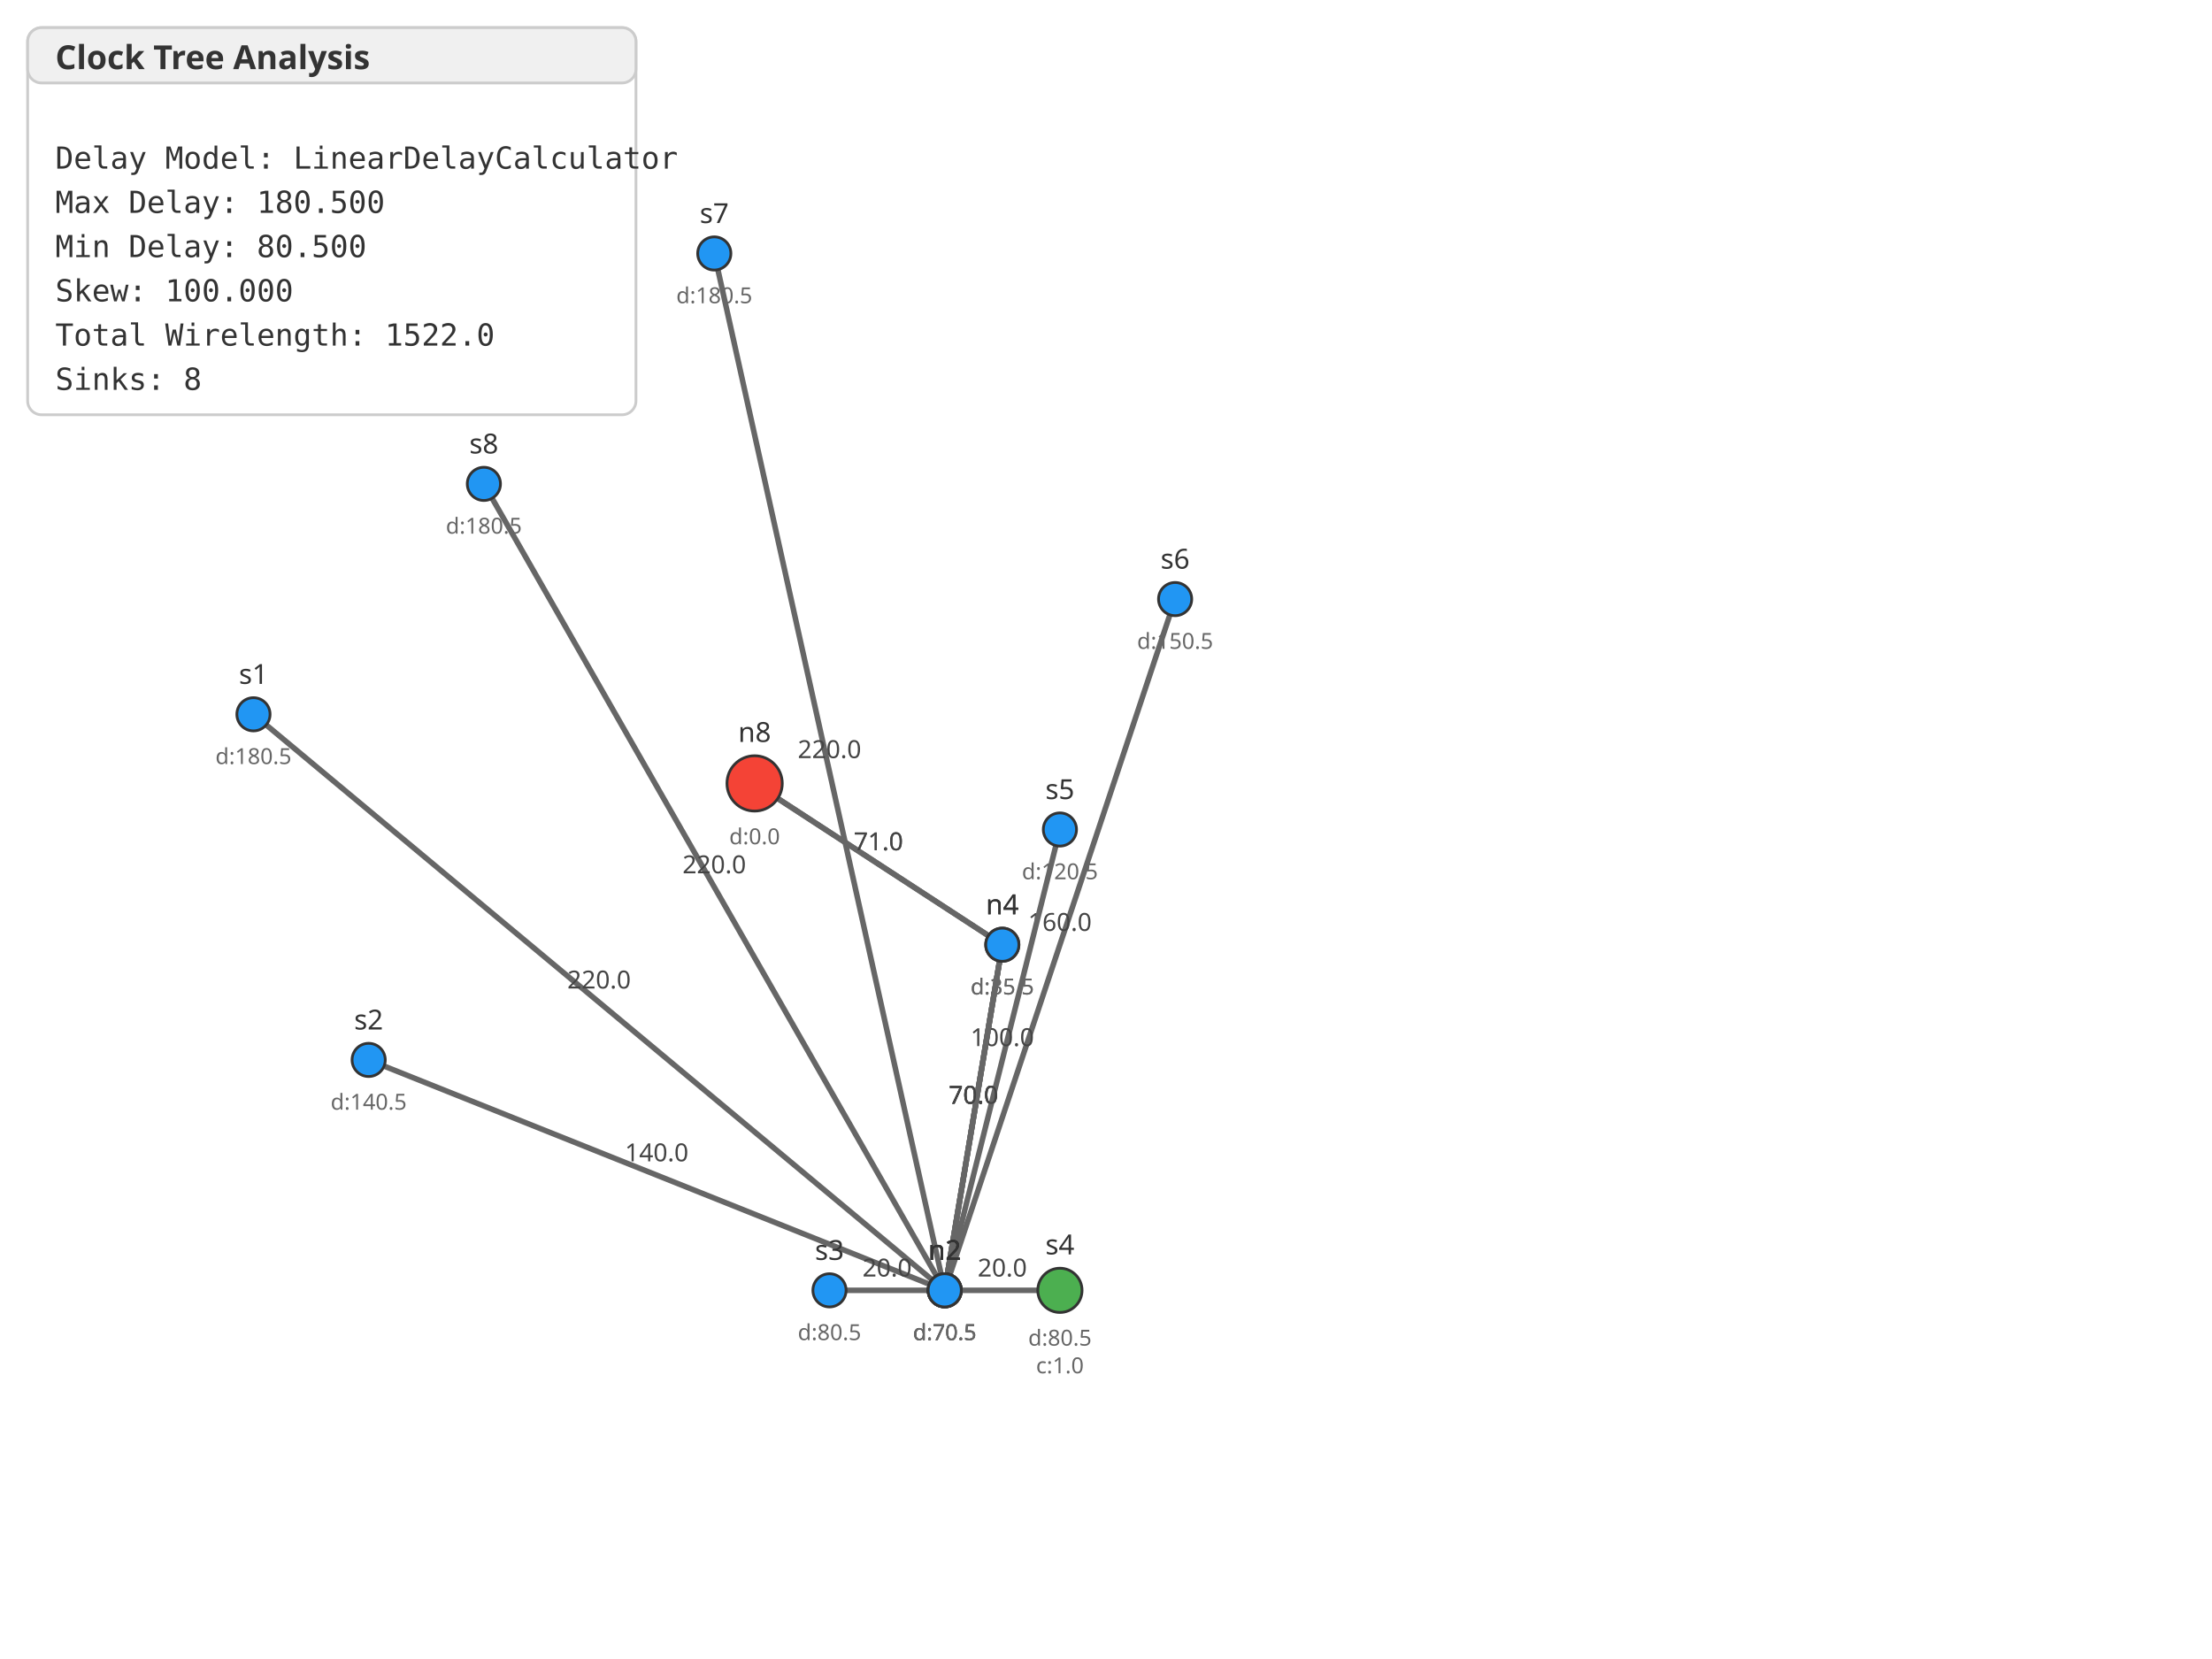
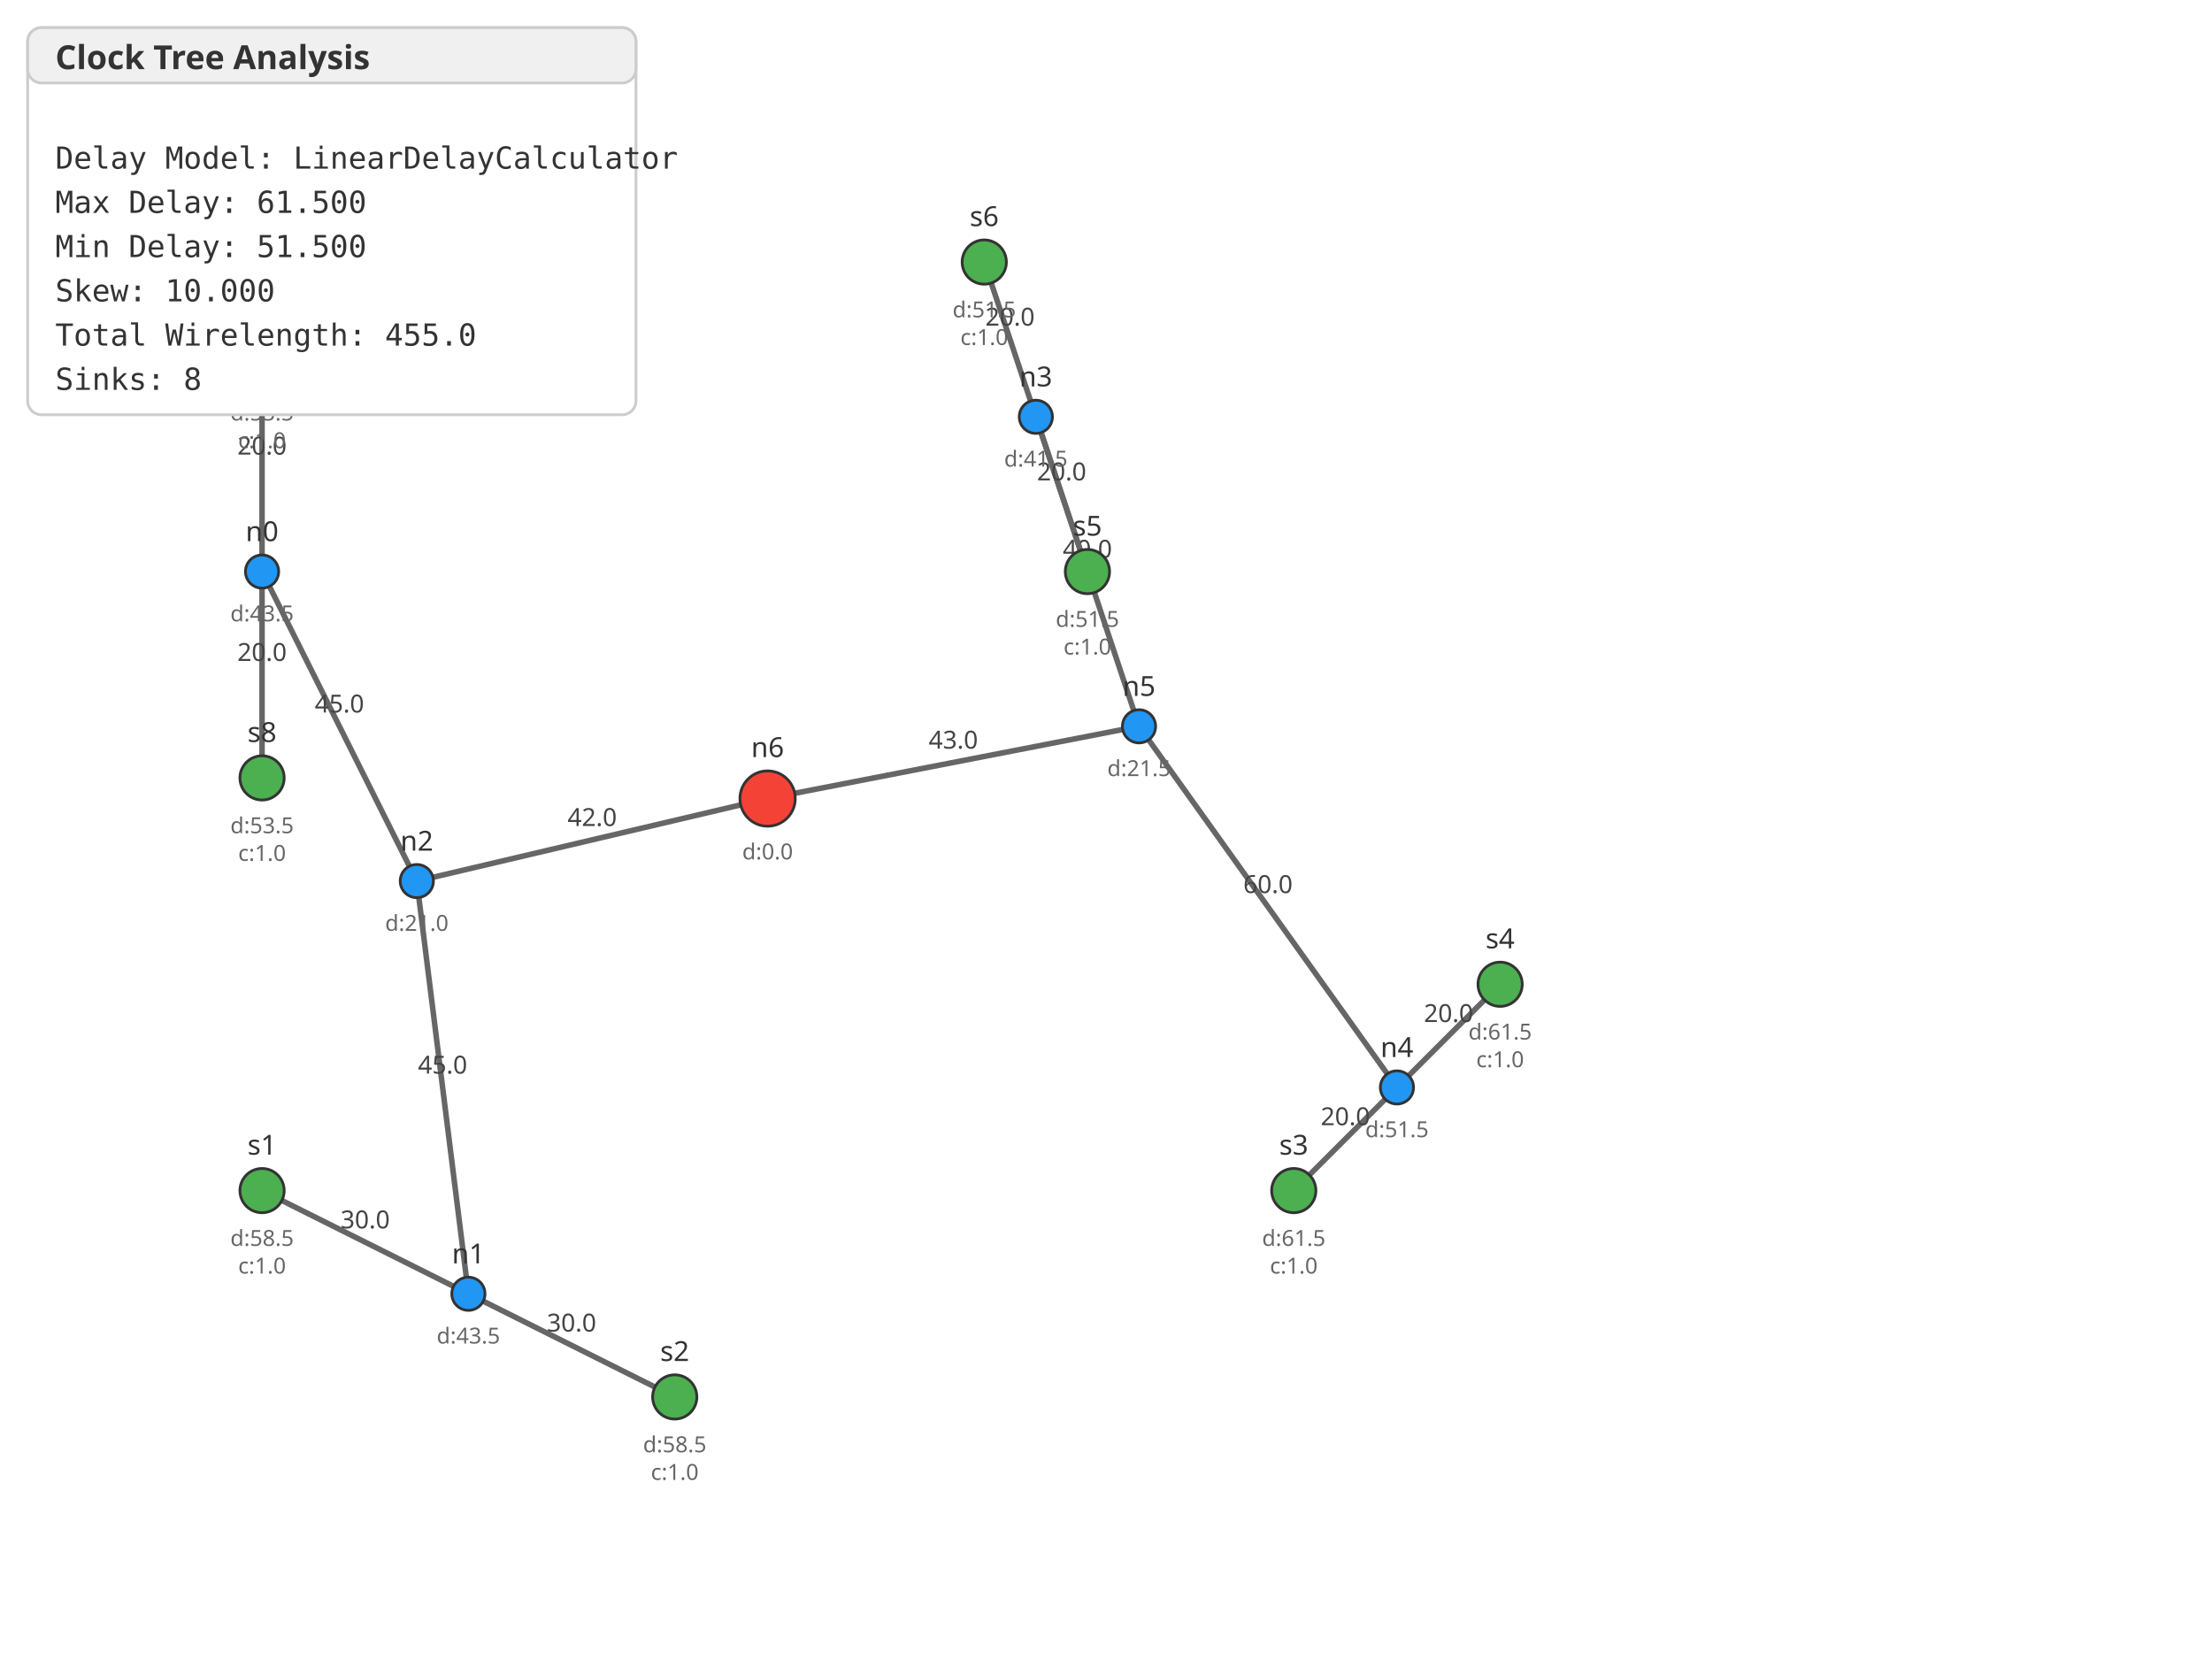
<svg xmlns="http://www.w3.org/2000/svg" width="800" height="600">
  <style>
  .node-label { font: 10px sans-serif; fill: #333; }
  .delay-label { font: 8px sans-serif; fill: #666; }
  .wire-label { font: 9px sans-serif; fill: #444; }
  .analysis-label { font: 12px sans-serif; fill: #333; }
</style>
  <rect width="100%" height="100%" fill="white" />
  <g class="clock-tree">
-     <line x1="272.917" y1="283.333" x2="362.5" y2="341.667" stroke="#666666" stroke-width="2" stroke-linecap="round" />
-     <text x="317.708" y="307.5" class="wire-label" text-anchor="middle">71.0</text>
-     <line x1="362.5" y1="341.667" x2="341.667" y2="466.667" stroke="#666666" stroke-width="2" stroke-linecap="round" />
-     <text x="352.083" y="399.167" class="wire-label" text-anchor="middle">70.0</text>
-     <line x1="341.667" y1="466.667" x2="258.333" y2="91.667" stroke="#666666" stroke-width="2" stroke-linecap="round" />
-     <text x="300.0" y="274.167" class="wire-label" text-anchor="middle">220.0</text>
-     <line x1="341.667" y1="466.667" x2="175.0" y2="175.0" stroke="#666666" stroke-width="2" stroke-linecap="round" />
-     <text x="258.333" y="315.833" class="wire-label" text-anchor="middle">220.0</text>
-     <line x1="362.5" y1="341.667" x2="341.667" y2="466.667" stroke="#666666" stroke-width="2" stroke-linecap="round" />
-     <text x="352.083" y="399.167" class="wire-label" text-anchor="middle">70.0</text>
-     <line x1="341.667" y1="466.667" x2="91.667" y2="258.333" stroke="#666666" stroke-width="2" stroke-linecap="round" />
-     <text x="216.667" y="357.5" class="wire-label" text-anchor="middle">220.0</text>
-     <line x1="341.667" y1="466.667" x2="133.333" y2="383.333" stroke="#666666" stroke-width="2" stroke-linecap="round" />
-     <text x="237.5" y="420.0" class="wire-label" text-anchor="middle">140.0</text>
-     <line x1="272.917" y1="283.333" x2="362.5" y2="341.667" stroke="#666666" stroke-width="2" stroke-linecap="round" />
-     <text x="317.708" y="307.5" class="wire-label" text-anchor="middle">71.0</text>
-     <line x1="362.5" y1="341.667" x2="341.667" y2="466.667" stroke="#666666" stroke-width="2" stroke-linecap="round" />
-     <text x="352.083" y="399.167" class="wire-label" text-anchor="middle">70.0</text>
-     <line x1="341.667" y1="466.667" x2="425.0" y2="216.667" stroke="#666666" stroke-width="2" stroke-linecap="round" />
-     <text x="383.333" y="336.667" class="wire-label" text-anchor="middle">160.0</text>
-     <line x1="341.667" y1="466.667" x2="383.333" y2="300.0" stroke="#666666" stroke-width="2" stroke-linecap="round" />
-     <text x="362.5" y="378.333" class="wire-label" text-anchor="middle">100.0</text>
-     <line x1="362.5" y1="341.667" x2="341.667" y2="466.667" stroke="#666666" stroke-width="2" stroke-linecap="round" />
-     <text x="352.083" y="399.167" class="wire-label" text-anchor="middle">70.0</text>
-     <line x1="341.667" y1="466.667" x2="300.0" y2="466.667" stroke="#666666" stroke-width="2" stroke-linecap="round" />
-     <text x="320.833" y="461.667" class="wire-label" text-anchor="middle">20.0</text>
-     <line x1="341.667" y1="466.667" x2="383.333" y2="466.667" stroke="#666666" stroke-width="2" stroke-linecap="round" />
-     <text x="362.5" y="461.667" class="wire-label" text-anchor="middle">20.0</text>
-     <circle cx="272.917" cy="283.333" r="10" fill="#F44336" stroke="#333" stroke-width="1" />
-     <text x="272.917" y="268.333" class="node-label" text-anchor="middle">n8</text>
-     <text x="272.917" y="305.333" class="delay-label" text-anchor="middle">d:0.0</text>
-     <circle cx="362.5" cy="341.667" r="6" fill="#2196F3" stroke="#333" stroke-width="1" />
-     <text x="362.5" y="330.667" class="node-label" text-anchor="middle">n4</text>
-     <text x="362.5" y="359.667" class="delay-label" text-anchor="middle">d:35.5</text>
-     <circle cx="341.667" cy="466.667" r="6" fill="#2196F3" stroke="#333" stroke-width="1" />
-     <text x="341.667" y="455.667" class="node-label" text-anchor="middle">n2</text>
-     <text x="341.667" y="484.667" class="delay-label" text-anchor="middle">d:70.5</text>
-     <circle cx="258.333" cy="91.667" r="6" fill="#2196F3" stroke="#333" stroke-width="1" />
-     <text x="258.333" y="80.667" class="node-label" text-anchor="middle">s7</text>
-     <text x="258.333" y="109.667" class="delay-label" text-anchor="middle">d:180.5</text>
-     <circle cx="175.0" cy="175.0" r="6" fill="#2196F3" stroke="#333" stroke-width="1" />
-     <text x="175.0" y="164.0" class="node-label" text-anchor="middle">s8</text>
-     <text x="175.0" y="193.0" class="delay-label" text-anchor="middle">d:180.5</text>
-     <circle cx="341.667" cy="466.667" r="6" fill="#2196F3" stroke="#333" stroke-width="1" />
-     <text x="341.667" y="455.667" class="node-label" text-anchor="middle">n2</text>
-     <text x="341.667" y="484.667" class="delay-label" text-anchor="middle">d:70.5</text>
-     <circle cx="91.667" cy="258.333" r="6" fill="#2196F3" stroke="#333" stroke-width="1" />
-     <text x="91.667" y="247.333" class="node-label" text-anchor="middle">s1</text>
-     <text x="91.667" y="276.333" class="delay-label" text-anchor="middle">d:180.5</text>
-     <circle cx="133.333" cy="383.333" r="6" fill="#2196F3" stroke="#333" stroke-width="1" />
-     <text x="133.333" y="372.333" class="node-label" text-anchor="middle">s2</text>
-     <text x="133.333" y="401.333" class="delay-label" text-anchor="middle">d:140.5</text>
-     <circle cx="362.5" cy="341.667" r="6" fill="#2196F3" stroke="#333" stroke-width="1" />
-     <text x="362.5" y="330.667" class="node-label" text-anchor="middle">n4</text>
-     <text x="362.5" y="359.667" class="delay-label" text-anchor="middle">d:35.5</text>
-     <circle cx="341.667" cy="466.667" r="6" fill="#2196F3" stroke="#333" stroke-width="1" />
-     <text x="341.667" y="455.667" class="node-label" text-anchor="middle">n2</text>
-     <text x="341.667" y="484.667" class="delay-label" text-anchor="middle">d:70.5</text>
-     <circle cx="425.0" cy="216.667" r="6" fill="#2196F3" stroke="#333" stroke-width="1" />
-     <text x="425.0" y="205.667" class="node-label" text-anchor="middle">s6</text>
-     <text x="425.0" y="234.667" class="delay-label" text-anchor="middle">d:150.5</text>
-     <circle cx="383.333" cy="300.0" r="6" fill="#2196F3" stroke="#333" stroke-width="1" />
-     <text x="383.333" y="289.0" class="node-label" text-anchor="middle">s5</text>
-     <text x="383.333" y="318.0" class="delay-label" text-anchor="middle">d:120.5</text>
-     <circle cx="341.667" cy="466.667" r="6" fill="#2196F3" stroke="#333" stroke-width="1" />
-     <text x="341.667" y="455.667" class="node-label" text-anchor="middle">n2</text>
-     <text x="341.667" y="484.667" class="delay-label" text-anchor="middle">d:70.5</text>
-     <circle cx="300.0" cy="466.667" r="6" fill="#2196F3" stroke="#333" stroke-width="1" />
-     <text x="300.0" y="455.667" class="node-label" text-anchor="middle">s3</text>
-     <text x="300.0" y="484.667" class="delay-label" text-anchor="middle">d:80.5</text>
-     <circle cx="383.333" cy="466.667" r="8" fill="#4CAF50" stroke="#333" stroke-width="1" />
-     <text x="383.333" y="453.667" class="node-label" text-anchor="middle">s4</text>
-     <text x="383.333" y="486.667" class="delay-label" text-anchor="middle">d:80.5</text>
-     <text x="383.333" y="496.667" class="delay-label" text-anchor="middle">c:1.0</text>
+     <line x1="277.612" y1="288.806" x2="150.746" y2="318.657" stroke="#666666" stroke-width="2" stroke-linecap="round" />
+     <text x="214.179" y="298.731" class="wire-label" text-anchor="middle">42.0</text>
+     <line x1="150.746" y1="318.657" x2="94.776" y2="206.716" stroke="#666666" stroke-width="2" stroke-linecap="round" />
+     <text x="122.761" y="257.687" class="wire-label" text-anchor="middle">45.0</text>
+     <line x1="94.776" y1="206.716" x2="94.776" y2="132.09" stroke="#666666" stroke-width="2" stroke-linecap="round" />
+     <text x="94.776" y="164.403" class="wire-label" text-anchor="middle">20.0</text>
+     <line x1="94.776" y1="206.716" x2="94.776" y2="281.343" stroke="#666666" stroke-width="2" stroke-linecap="round" />
+     <text x="94.776" y="239.03" class="wire-label" text-anchor="middle">20.0</text>
+     <line x1="150.746" y1="318.657" x2="169.403" y2="467.91" stroke="#666666" stroke-width="2" stroke-linecap="round" />
+     <text x="160.075" y="388.284" class="wire-label" text-anchor="middle">45.0</text>
+     <line x1="169.403" y1="467.91" x2="94.776" y2="430.597" stroke="#666666" stroke-width="2" stroke-linecap="round" />
+     <text x="132.09" y="444.254" class="wire-label" text-anchor="middle">30.0</text>
+     <line x1="169.403" y1="467.91" x2="244.03" y2="505.224" stroke="#666666" stroke-width="2" stroke-linecap="round" />
+     <text x="206.716" y="481.567" class="wire-label" text-anchor="middle">30.0</text>
+     <line x1="277.612" y1="288.806" x2="411.94" y2="262.687" stroke="#666666" stroke-width="2" stroke-linecap="round" />
+     <text x="344.776" y="270.746" class="wire-label" text-anchor="middle">43.0</text>
+     <line x1="411.94" y1="262.687" x2="374.627" y2="150.746" stroke="#666666" stroke-width="2" stroke-linecap="round" />
+     <text x="393.284" y="201.716" class="wire-label" text-anchor="middle">40.0</text>
+     <line x1="374.627" y1="150.746" x2="355.97" y2="94.776" stroke="#666666" stroke-width="2" stroke-linecap="round" />
+     <text x="365.299" y="117.761" class="wire-label" text-anchor="middle">20.0</text>
+     <line x1="374.627" y1="150.746" x2="393.284" y2="206.716" stroke="#666666" stroke-width="2" stroke-linecap="round" />
+     <text x="383.955" y="173.731" class="wire-label" text-anchor="middle">20.0</text>
+     <line x1="411.94" y1="262.687" x2="505.224" y2="393.284" stroke="#666666" stroke-width="2" stroke-linecap="round" />
+     <text x="458.582" y="322.985" class="wire-label" text-anchor="middle">60.0</text>
+     <line x1="505.224" y1="393.284" x2="467.91" y2="430.597" stroke="#666666" stroke-width="2" stroke-linecap="round" />
+     <text x="486.567" y="406.94" class="wire-label" text-anchor="middle">20.0</text>
+     <line x1="505.224" y1="393.284" x2="542.537" y2="355.97" stroke="#666666" stroke-width="2" stroke-linecap="round" />
+     <text x="523.881" y="369.627" class="wire-label" text-anchor="middle">20.0</text>
+     <circle cx="277.612" cy="288.806" r="10" fill="#F44336" stroke="#333" stroke-width="1" />
+     <text x="277.612" y="273.806" class="node-label" text-anchor="middle">n6</text>
+     <text x="277.612" y="310.806" class="delay-label" text-anchor="middle">d:0.0</text>
+     <circle cx="150.746" cy="318.657" r="6" fill="#2196F3" stroke="#333" stroke-width="1" />
+     <text x="150.746" y="307.657" class="node-label" text-anchor="middle">n2</text>
+     <text x="150.746" y="336.657" class="delay-label" text-anchor="middle">d:21.0</text>
+     <circle cx="94.776" cy="206.716" r="6" fill="#2196F3" stroke="#333" stroke-width="1" />
+     <text x="94.776" y="195.716" class="node-label" text-anchor="middle">n0</text>
+     <text x="94.776" y="224.716" class="delay-label" text-anchor="middle">d:43.5</text>
+     <circle cx="94.776" cy="132.09" r="8" fill="#4CAF50" stroke="#333" stroke-width="1" />
+     <text x="94.776" y="119.09" class="node-label" text-anchor="middle">s7</text>
+     <text x="94.776" y="152.09" class="delay-label" text-anchor="middle">d:53.5</text>
+     <text x="94.776" y="162.09" class="delay-label" text-anchor="middle">c:1.0</text>
+     <circle cx="94.776" cy="281.343" r="8" fill="#4CAF50" stroke="#333" stroke-width="1" />
+     <text x="94.776" y="268.343" class="node-label" text-anchor="middle">s8</text>
+     <text x="94.776" y="301.343" class="delay-label" text-anchor="middle">d:53.5</text>
+     <text x="94.776" y="311.343" class="delay-label" text-anchor="middle">c:1.0</text>
+     <circle cx="169.403" cy="467.91" r="6" fill="#2196F3" stroke="#333" stroke-width="1" />
+     <text x="169.403" y="456.91" class="node-label" text-anchor="middle">n1</text>
+     <text x="169.403" y="485.91" class="delay-label" text-anchor="middle">d:43.5</text>
+     <circle cx="94.776" cy="430.597" r="8" fill="#4CAF50" stroke="#333" stroke-width="1" />
+     <text x="94.776" y="417.597" class="node-label" text-anchor="middle">s1</text>
+     <text x="94.776" y="450.597" class="delay-label" text-anchor="middle">d:58.5</text>
+     <text x="94.776" y="460.597" class="delay-label" text-anchor="middle">c:1.0</text>
+     <circle cx="244.03" cy="505.224" r="8" fill="#4CAF50" stroke="#333" stroke-width="1" />
+     <text x="244.03" y="492.224" class="node-label" text-anchor="middle">s2</text>
+     <text x="244.03" y="525.224" class="delay-label" text-anchor="middle">d:58.5</text>
+     <text x="244.03" y="535.224" class="delay-label" text-anchor="middle">c:1.0</text>
+     <circle cx="411.94" cy="262.687" r="6" fill="#2196F3" stroke="#333" stroke-width="1" />
+     <text x="411.94" y="251.687" class="node-label" text-anchor="middle">n5</text>
+     <text x="411.94" y="280.687" class="delay-label" text-anchor="middle">d:21.5</text>
+     <circle cx="374.627" cy="150.746" r="6" fill="#2196F3" stroke="#333" stroke-width="1" />
+     <text x="374.627" y="139.746" class="node-label" text-anchor="middle">n3</text>
+     <text x="374.627" y="168.746" class="delay-label" text-anchor="middle">d:41.5</text>
+     <circle cx="355.97" cy="94.776" r="8" fill="#4CAF50" stroke="#333" stroke-width="1" />
+     <text x="355.97" y="81.776" class="node-label" text-anchor="middle">s6</text>
+     <text x="355.97" y="114.776" class="delay-label" text-anchor="middle">d:51.5</text>
+     <text x="355.97" y="124.776" class="delay-label" text-anchor="middle">c:1.0</text>
+     <circle cx="393.284" cy="206.716" r="8" fill="#4CAF50" stroke="#333" stroke-width="1" />
+     <text x="393.284" y="193.716" class="node-label" text-anchor="middle">s5</text>
+     <text x="393.284" y="226.716" class="delay-label" text-anchor="middle">d:51.5</text>
+     <text x="393.284" y="236.716" class="delay-label" text-anchor="middle">c:1.0</text>
+     <circle cx="505.224" cy="393.284" r="6" fill="#2196F3" stroke="#333" stroke-width="1" />
+     <text x="505.224" y="382.284" class="node-label" text-anchor="middle">n4</text>
+     <text x="505.224" y="411.284" class="delay-label" text-anchor="middle">d:51.5</text>
+     <circle cx="467.91" cy="430.597" r="8" fill="#4CAF50" stroke="#333" stroke-width="1" />
+     <text x="467.91" y="417.597" class="node-label" text-anchor="middle">s3</text>
+     <text x="467.91" y="450.597" class="delay-label" text-anchor="middle">d:61.5</text>
+     <text x="467.91" y="460.597" class="delay-label" text-anchor="middle">c:1.0</text>
+     <circle cx="542.537" cy="355.97" r="8" fill="#4CAF50" stroke="#333" stroke-width="1" />
+     <text x="542.537" y="342.97" class="node-label" text-anchor="middle">s4</text>
+     <text x="542.537" y="375.97" class="delay-label" text-anchor="middle">d:61.5</text>
+     <text x="542.537" y="385.97" class="delay-label" text-anchor="middle">c:1.0</text>
    <g class="analysis-info">
      <rect x="10" y="10" width="220" height="140" fill="white" stroke="#ccc" stroke-width="1" rx="5" />
      <rect x="10" y="10" width="220" height="20" fill="#f0f0f0" stroke="#ccc" stroke-width="1" rx="5" />
      <text x="20" y="25" font-family="sans-serif" font-size="12" font-weight="bold" fill="#333">Clock Tree Analysis</text>
      <text x="20" y="45" font-family="monospace" font-size="11" fill="#333">
        <tspan x="20" y="61">Delay Model: LinearDelayCalculator</tspan>
-         <tspan x="20" y="77">Max Delay: 180.500</tspan>
-         <tspan x="20" y="93">Min Delay: 80.500</tspan>
-         <tspan x="20" y="109">Skew: 100.000</tspan>
-         <tspan x="20" y="125">Total Wirelength: 1522.0</tspan>
+         <tspan x="20" y="77">Max Delay: 61.500</tspan>
+         <tspan x="20" y="93">Min Delay: 51.500</tspan>
+         <tspan x="20" y="109">Skew: 10.000</tspan>
+         <tspan x="20" y="125">Total Wirelength: 455.0</tspan>
        <tspan x="20" y="141">Sinks: 8</tspan>
      </text>
    </g>
  </g>
</svg>
